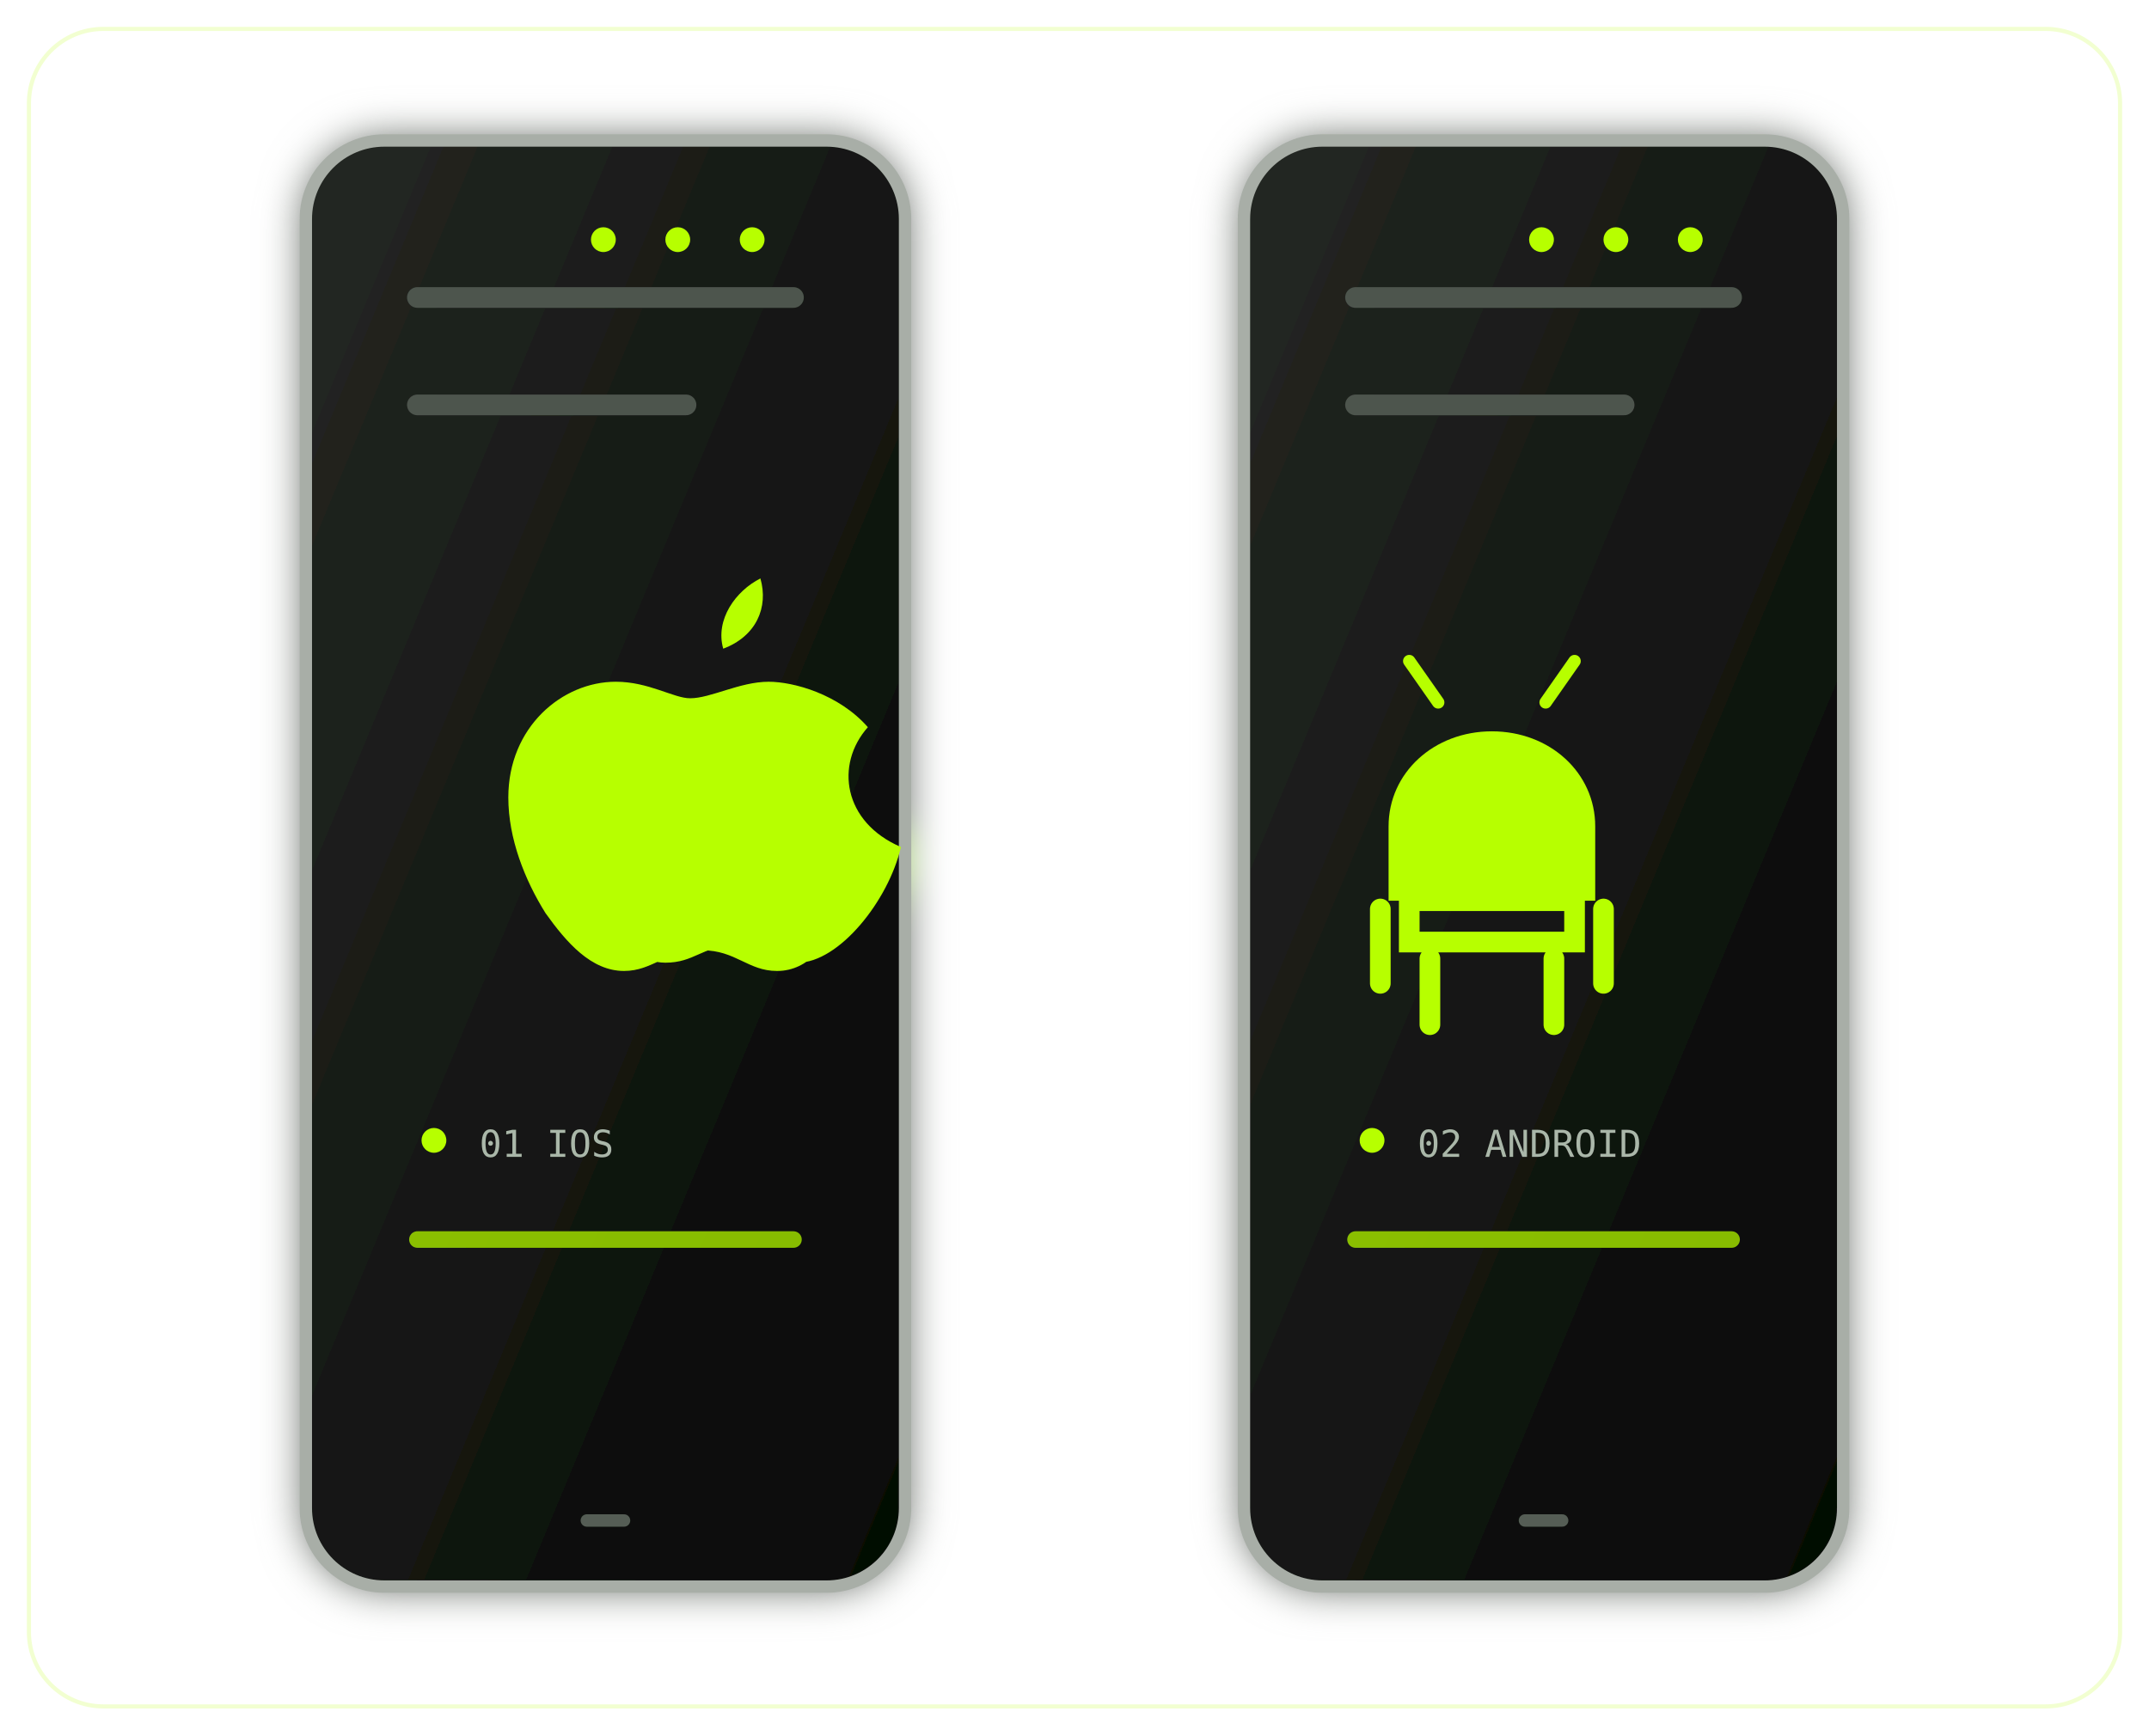
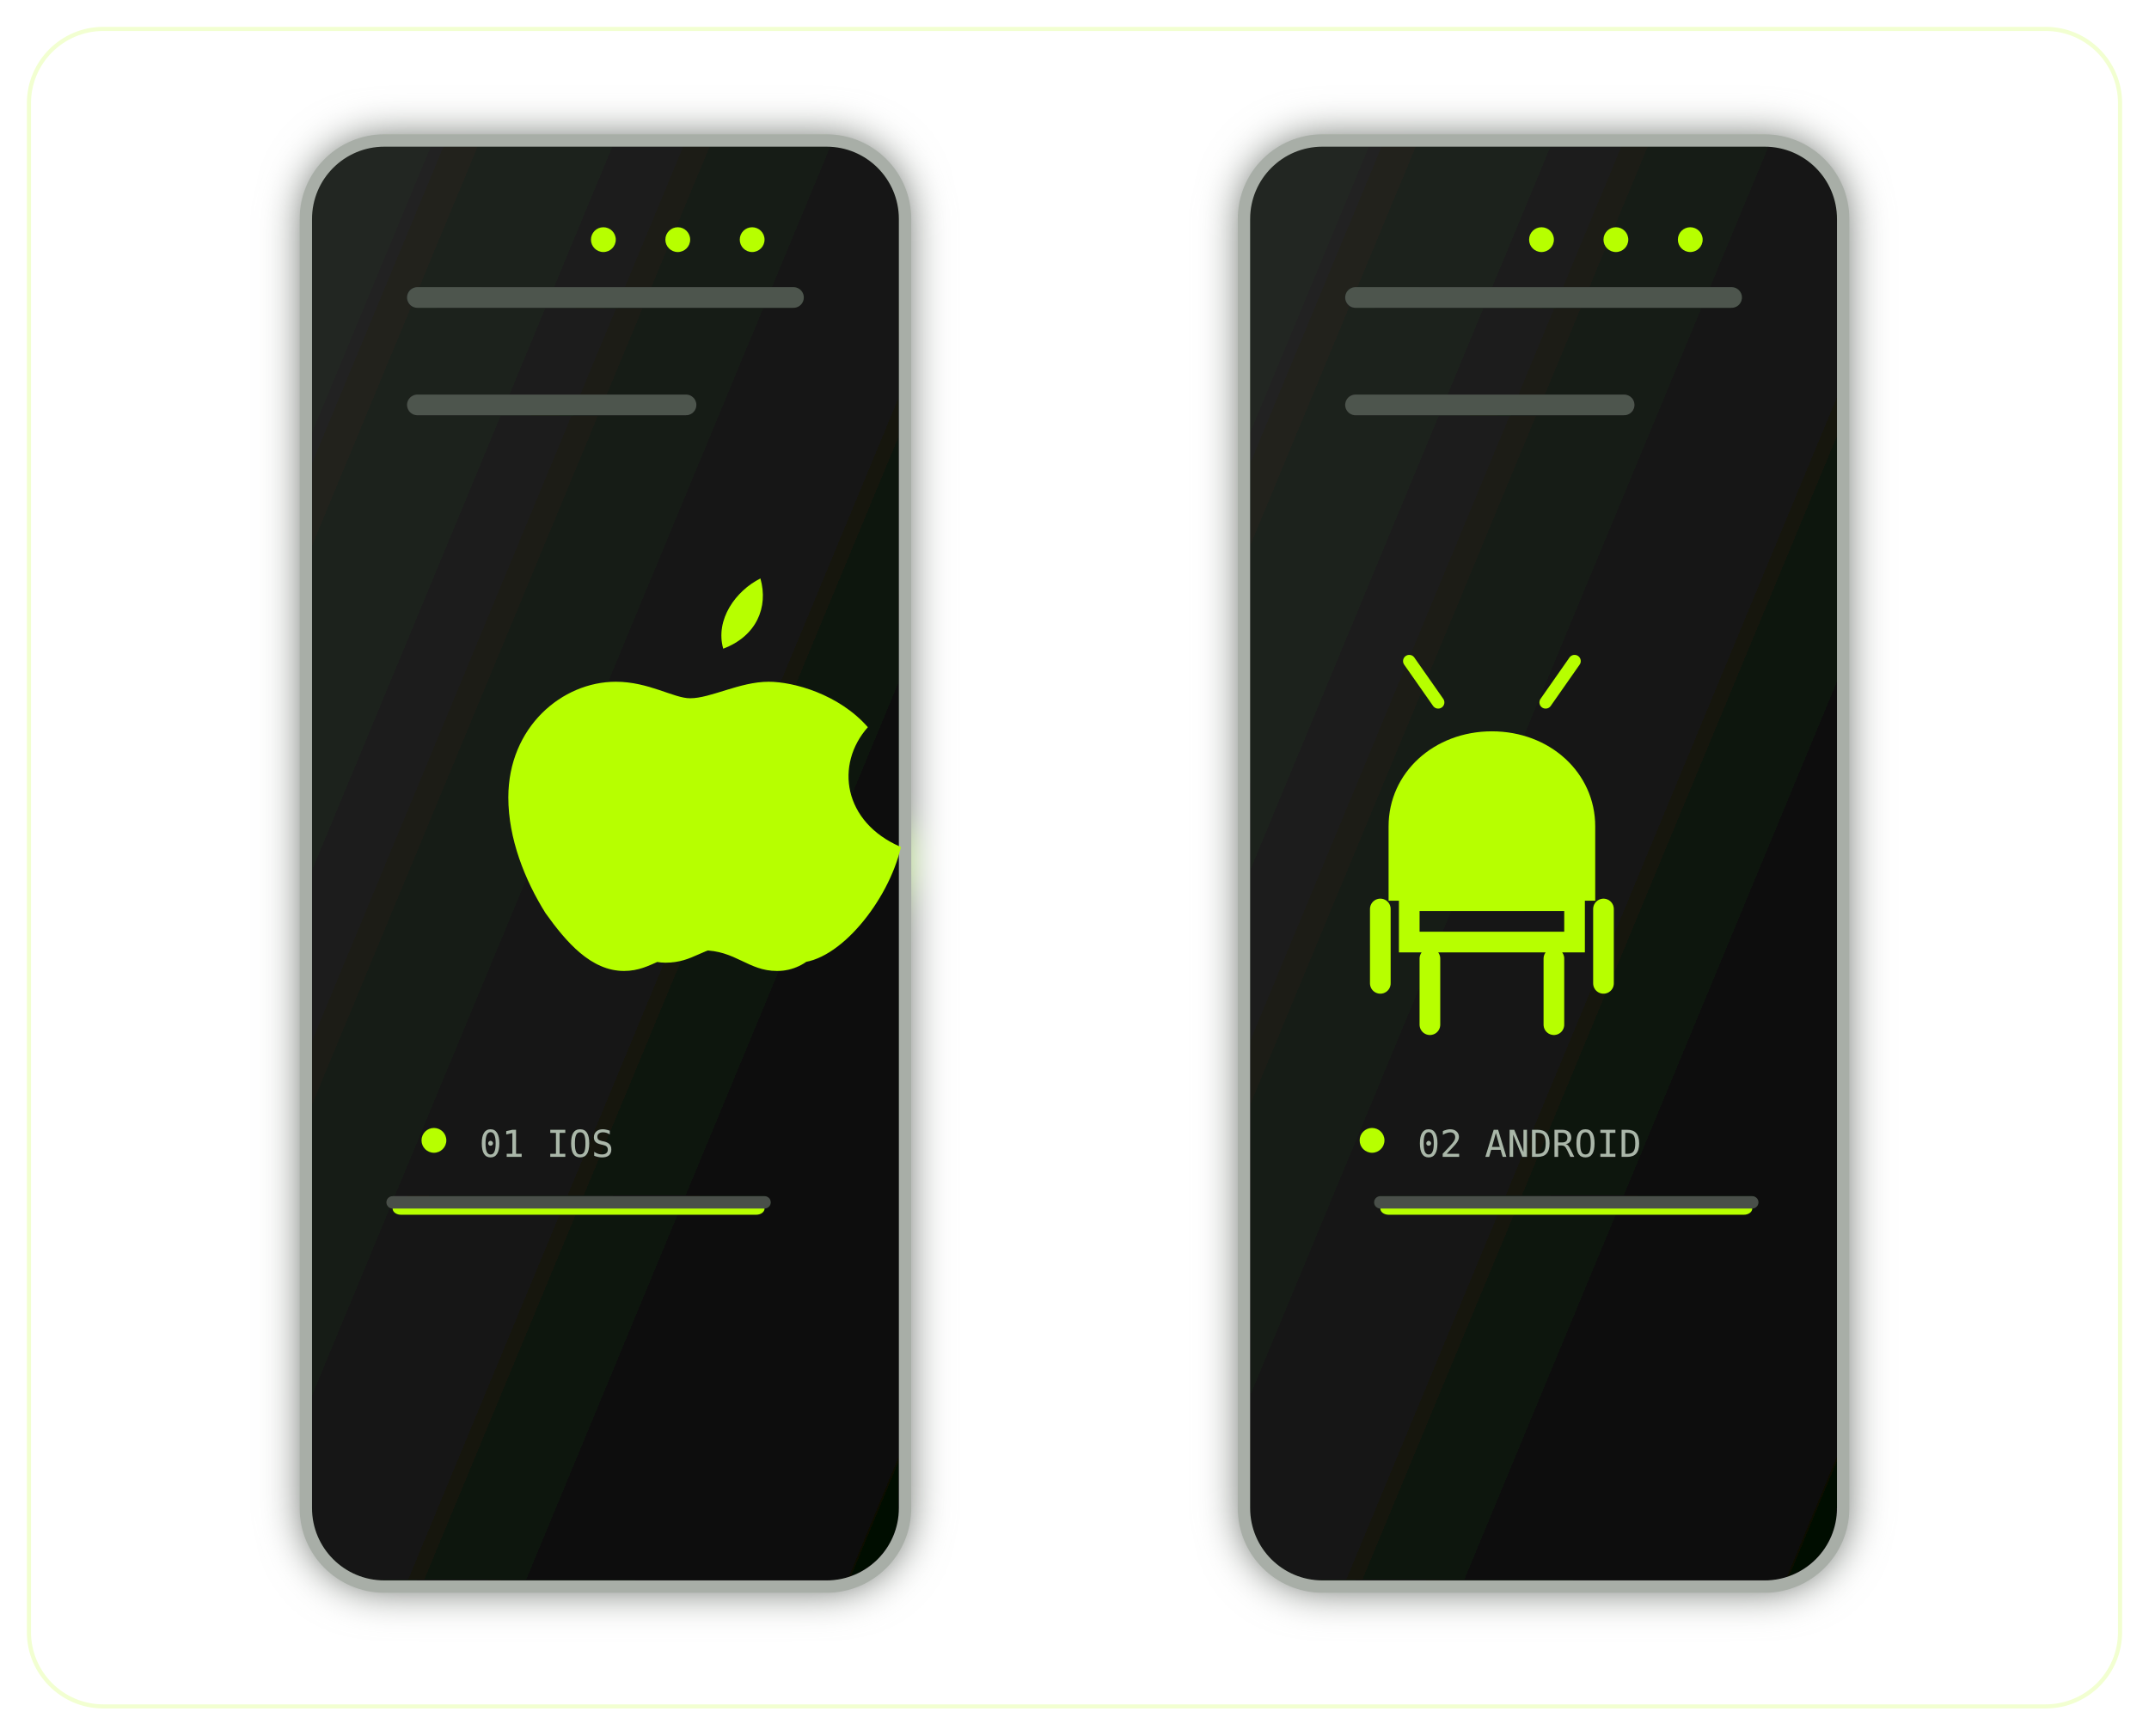
<svg xmlns="http://www.w3.org/2000/svg" width="520" height="420" viewBox="0 0 520 420" fill="none">
  <defs>
    <filter id="glow">
      <feGaussianBlur stdDeviation="5" result="b" />
      <feMerge>
        <feMergeNode in="b" />
        <feMergeNode in="SourceGraphic" />
      </feMerge>
    </filter>
    <linearGradient id="phone" x1="0" y1="0" x2="1" y2="1">
      <stop stop-color="#242823" />
      <stop offset="1" stop-color="#050705" />
    </linearGradient>
  </defs>
  <rect x="7" y="7" width="506" height="406" rx="18" stroke="#B7FF00" stroke-opacity=".18" />
  <g filter="url(#glow)">
    <rect x="74" y="34" width="145" height="350" rx="19" fill="url(#phone)" stroke="#A8AEA7" stroke-width="3" />
    <rect x="301" y="34" width="145" height="350" rx="19" fill="url(#phone)" stroke="#A8AEA7" stroke-width="3" />
    <path d="M101 72h91M101 98h65M328 72h91M328 98h65" stroke="#4D554D" stroke-width="5" stroke-linecap="round" />
    <circle cx="146" cy="58" r="3" fill="#B7FF00" />
    <circle cx="164" cy="58" r="3" fill="#B7FF00" />
    <circle cx="182" cy="58" r="3" fill="#B7FF00" />
    <circle cx="373" cy="58" r="3" fill="#B7FF00" />
    <circle cx="391" cy="58" r="3" fill="#B7FF00" />
    <circle cx="409" cy="58" r="3" fill="#B7FF00" />
    <path d="M149 184c-7 0-13 7-13 15 0 17 14 34 25 34 7 0 9-4 16-4s10 4 16 4c10 0 22-15 25-28-14-6-16-20-8-29-7-8-18-11-24-11-7 0-14 4-19 4-4 0-10-4-18-4-13 0-26 11-26 28 0 10 4 20 9 28 5 7 11 14 19 14 7 0 10-5 19-5 8 0 11 5 18 5 8 0 12-7 17-13 4-6 6-10 7-15-12-5-16-19-8-28-6-5-13-7-20-7-8 0-14 4-18 4-5 0-10-3-17-3Z" fill="#B7FF00" />
    <path d="M175 157c-2-7 3-14 9-17 2 7-1 14-9 17Z" fill="#B7FF00" />
    <path d="M361 177c-14 0-25 10-25 23v18h50v-18c0-13-11-23-25-23Z" fill="#B7FF00" />
    <path d="M341 218h40v10h-40zM346 232v16M376 232v16M334 220v18M388 220v18" stroke="#B7FF00" stroke-width="5" stroke-linecap="round" />
    <path d="M348 170l-7-10M374 170l7-10M353 192h1M369 192h1" stroke="#B7FF00" stroke-width="3" stroke-linecap="round" />
    <circle cx="105" cy="276" r="3" fill="#B7FF00" />
    <text x="116" y="280" fill="#AAB7A9" font-family="monospace" font-size="9">01 IOS</text>
    <circle cx="332" cy="276" r="3" fill="#B7FF00" />
    <text x="343" y="280" fill="#AAB7A9" font-family="monospace" font-size="9">02 ANDROID</text>
-     <path d="M101 300h91M328 300h91" stroke="#B7FF00" stroke-opacity=".72" stroke-width="4" stroke-linecap="round" />
-     <path d="M142 368h9M369 368h9" stroke="#555D55" stroke-width="3" stroke-linecap="round" />
+     <rect x="95" y="291" width="90" height="3" rx="2" fill="#B7FF00" />
+     <rect x="334" y="291" width="90" height="3" rx="2" fill="#B7FF00" />
+     <path d="M95 291h90M334 291h90" stroke="#485048" stroke-width="3" stroke-linecap="round" />
  </g>
</svg>
